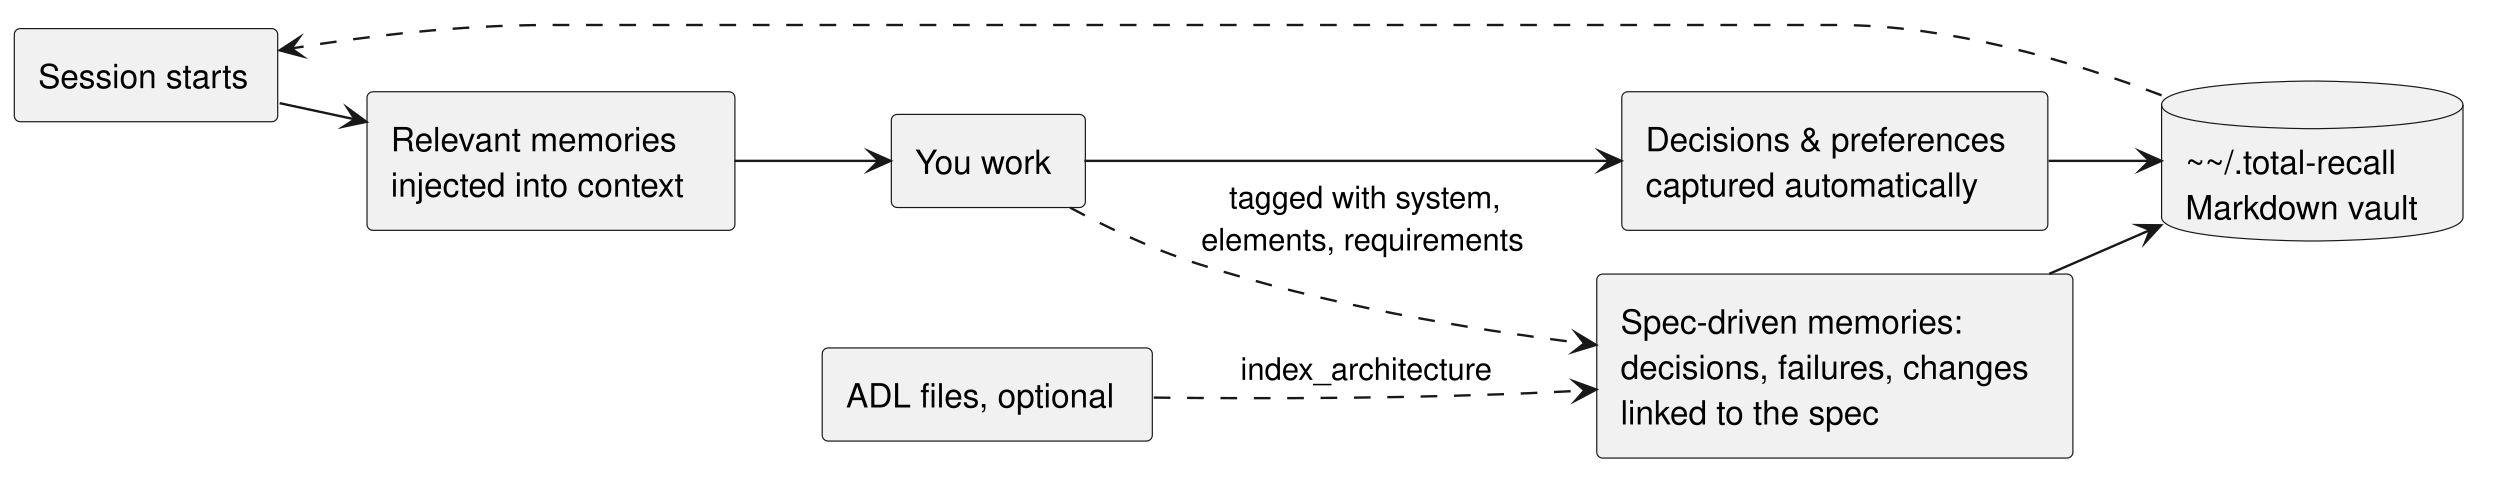
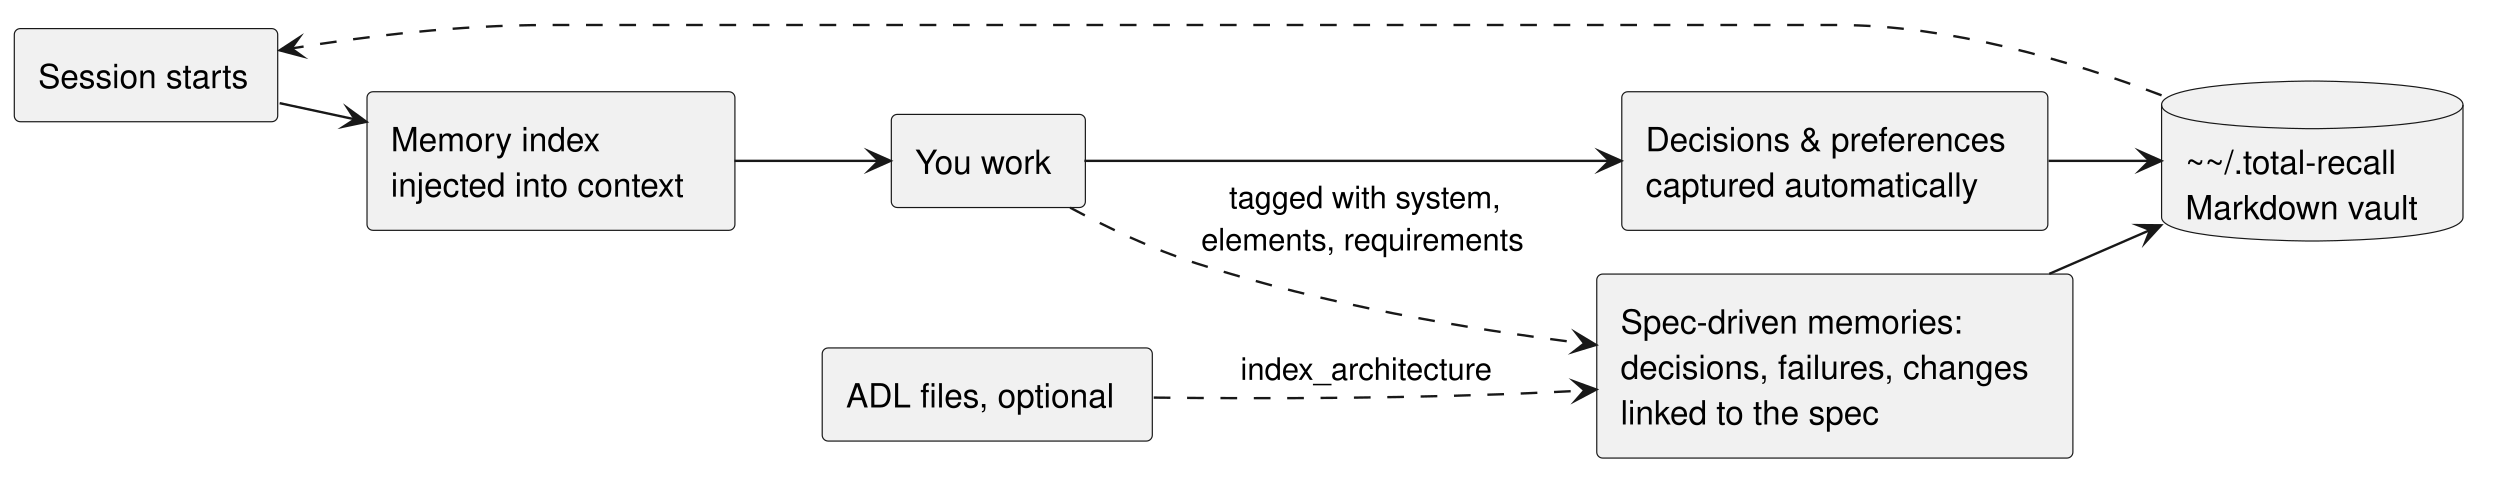
<svg xmlns="http://www.w3.org/2000/svg" version="1.1" data-diagram-type="DESCRIPTION" style="width:1049px;height:208px;background:#FFFFFF;" width="1049px" height="208px" viewBox="0 0 1049 208" zoomAndPan="magnify" preserveAspectRatio="none" contentStyleType="text/css">
  <defs />
  <g font-family="sans-serif" lengthAdjust="spacing">
    <g class="entity" data-qualified-name="A" id="ent0001" data-source-line="6">
      <rect x="6" y="12" width="110.524" height="39.068" fill="#F1F1F1" style="stroke:#181818;stroke-width:0.5;" rx="2.5" ry="2.5" />
      <text x="16" y="36.966" fill="#000" font-size="14" textLength="90.524" font-family="Helvetica">Session starts</text>
    </g>
    <g class="entity" data-qualified-name="B" id="ent0002" data-source-line="7">
      <rect x="154" y="38.5" width="154.371" height="58.136" fill="#F1F1F1" style="stroke:#181818;stroke-width:0.5;" rx="2.5" ry="2.5" />
-       <text x="164" y="63.466" fill="#000" font-size="14" textLength="126.965" font-family="Helvetica">Relevant memories</text>
+       <text x="164" y="63.466" fill="#000" font-size="14" textLength="94.892" font-family="Helvetica">Memory index</text>
      <text x="164" y="82.534" fill="#000" font-size="14" textLength="134.371" font-family="Helvetica">injected into context</text>
    </g>
    <g class="entity" data-qualified-name="C" id="ent0003" data-source-line="8">
      <rect x="374" y="48" width="81.418" height="39.068" fill="#F1F1F1" style="stroke:#181818;stroke-width:0.5;" rx="2.5" ry="2.5" />
      <text x="384" y="72.966" fill="#000" font-size="14" textLength="61.418" font-family="Helvetica">You work</text>
    </g>
    <g class="entity" data-qualified-name="D" id="ent0004" data-source-line="9">
      <rect x="680.5" y="38.5" width="178.773" height="58.136" fill="#F1F1F1" style="stroke:#181818;stroke-width:0.5;" rx="2.5" ry="2.5" />
      <text x="690.5" y="63.466" fill="#000" font-size="14" textLength="158.773" font-family="Helvetica">Decisions &amp; preferences</text>
      <text x="690.5" y="82.534" fill="#000" font-size="14" textLength="151.395" font-family="Helvetica">captured automatically</text>
    </g>
    <g class="entity" data-qualified-name="E" id="ent0005" data-source-line="10">
      <path d="M907,44 C907,34 970.235,34 970.235,34 C970.235,34 1033.47,34 1033.47,44 L1033.47,91.136 C1033.47,101.136 970.235,101.136 970.235,101.136 C970.235,101.136 907,101.136 907,91.136 L907,44" style="stroke:#181818;stroke-width:0.5;" fill="#F1F1F1" />
      <path d="M907,44 C907,54 970.235,54 970.235,54 C970.235,54 1033.47,54 1033.47,44" style="stroke:#181818;stroke-width:0.5;" fill="none" />
      <text x="917" y="72.966" fill="#000" font-size="14" textLength="95.004" font-family="Helvetica">~~/.total-recall</text>
      <text x="917" y="92.034" fill="#000" font-size="14" textLength="106.47" font-family="Helvetica">Markdown vault</text>
    </g>
    <g class="entity" data-qualified-name="G" id="ent0006" data-source-line="11">
      <rect x="670" y="115" width="199.787" height="77.204" fill="#F1F1F1" style="stroke:#181818;stroke-width:0.5;" rx="2.5" ry="2.5" />
      <text x="680" y="139.966" fill="#000" font-size="14" textLength="151.017" font-family="Helvetica">Spec-driven memories:</text>
      <text x="680" y="159.034" fill="#000" font-size="14" textLength="179.787" font-family="Helvetica">decisions, failures, changes</text>
      <text x="680" y="178.102" fill="#000" font-size="14" textLength="115.836" font-family="Helvetica">linked to the spec</text>
    </g>
    <g class="entity" data-qualified-name="Hh" id="ent0007" data-source-line="12">
      <rect x="345" y="146" width="138.51" height="39.068" fill="#F1F1F1" style="stroke:#181818;stroke-width:0.5;" rx="2.5" ry="2.5" />
      <text x="355" y="170.966" fill="#000" font-size="14" textLength="118.51" font-family="Helvetica">ADL files, optional</text>
    </g>
    <g class="link" data-entity-1="ent0001" data-entity-2="ent0002" id="lnk8" data-link-type="dependency">
      <polygon points="153.748,51.111,145.789,45.31,148.859,50.061,144.108,53.131,153.748,51.111" fill="#181818" style="stroke:#181818;stroke-width:1;stroke-linejoin:miter;stroke-miterlimit:10;" />
      <path d="M117.346,43.288 C128.986,45.789 136.587,47.423 148.859,50.061" style="stroke:#181818;stroke-width:1;" fill="none" />
    </g>
    <g class="link" data-entity-1="ent0002" data-entity-2="ent0003" id="lnk9" data-link-type="dependency">
      <polygon points="373.652,67.5,364.652,63.5,368.652,67.5,364.652,71.5,373.652,67.5" fill="#181818" style="stroke:#181818;stroke-width:1;stroke-linejoin:miter;stroke-miterlimit:10;" />
      <path d="M308.183,67.5 C330.69,67.5 349.424,67.5 368.652,67.5" style="stroke:#181818;stroke-width:1;" fill="none" />
    </g>
    <g class="link" data-entity-1="ent0003" data-entity-2="ent0004" id="lnk10" data-link-type="dependency">
      <polygon points="680.248,67.5,671.248,63.5,675.248,67.5,671.248,71.5,680.248,67.5" fill="#181818" style="stroke:#181818;stroke-width:1;stroke-linejoin:miter;stroke-miterlimit:10;" />
      <path d="M455.022,67.5 C509.162,67.5 602.906,67.5 675.248,67.5" style="stroke:#181818;stroke-width:1;" fill="none" />
    </g>
    <g class="link" data-entity-1="ent0004" data-entity-2="ent0005" id="lnk11" data-link-type="dependency">
      <polygon points="906.867,67.5,897.867,63.5,901.867,67.5,897.867,71.5,906.867,67.5" fill="#181818" style="stroke:#181818;stroke-width:1;stroke-linejoin:miter;stroke-miterlimit:10;" />
      <path d="M859.576,67.5 C875.536,67.5 886.861,67.5 901.867,67.5" style="stroke:#181818;stroke-width:1;" fill="none" />
    </g>
    <g class="link" data-entity-1="ent0005" data-entity-2="ent0001" id="lnk12" data-link-type="dependency">
      <polygon points="117.355,21.123,126.879,23.63,122.29,20.322,125.598,15.733,117.355,21.123" fill="#181818" style="stroke:#181818;stroke-width:1;stroke-linejoin:miter;stroke-miterlimit:10;" />
      <path d="M906.997,40.002 C868.609,25.426 817.86,10.5 771,10.5 C230,10.5 230,10.5 230,10.5 C192.193,10.5 154.892,15.031 122.29,20.322" style="stroke:#181818;stroke-width:1;stroke-dasharray:7,7;" fill="none" />
    </g>
    <g class="link" data-entity-1="ent0003" data-entity-2="ent0006" id="lnk13" data-link-type="dependency">
      <polygon points="669.689,144.72,661.248,139.645,664.727,144.106,660.267,147.585,669.689,144.72" fill="#181818" style="stroke:#181818;stroke-width:1;stroke-linejoin:miter;stroke-miterlimit:10;" />
      <path d="M449.014,87.121 C464.652,95.493 483.796,104.659 502,110.5 C556.095,127.858 613.739,137.8 664.727,144.106" style="stroke:#181818;stroke-width:1;stroke-dasharray:7,7;" fill="none" />
      <text x="515.72" y="87.397" fill="#000" font-size="13" textLength="123.11" font-family="Helvetica">tagged with system,</text>
      <text x="504" y="105.103" fill="#000" font-size="13" textLength="146.549" font-family="Helvetica">elements, requirements</text>
    </g>
    <g class="link" data-entity-1="ent0006" data-entity-2="ent0005" id="lnk14" data-link-type="dependency">
      <polygon points="906.767,94.531,896.918,94.447,902.18,96.523,900.105,101.785,906.767,94.531" fill="#181818" style="stroke:#181818;stroke-width:1;stroke-linejoin:miter;stroke-miterlimit:10;" />
      <path d="M859.864,114.902 C875.697,108.026 887.292,102.989 902.18,96.523" style="stroke:#181818;stroke-width:1;" fill="none" />
    </g>
    <g class="link" data-entity-1="ent0007" data-entity-2="ent0006" id="lnk15" data-link-type="dependency">
      <polygon points="669.787,163.447,660.535,160.069,664.799,163.788,661.08,168.051,669.787,163.447" fill="#181818" style="stroke:#181818;stroke-width:1;stroke-linejoin:miter;stroke-miterlimit:10;" />
      <path d="M484.105,166.83 C531.336,167.348 595.509,167.269 652,164.5 C657.808,164.215 658.784,164.198 664.799,163.788" style="stroke:#181818;stroke-width:1;stroke-dasharray:7,7;" fill="none" />
      <text x="520.5" y="159.397" fill="#000" font-size="13" textLength="113.347" font-family="Helvetica">index_architecture</text>
    </g>
  </g>
</svg>
